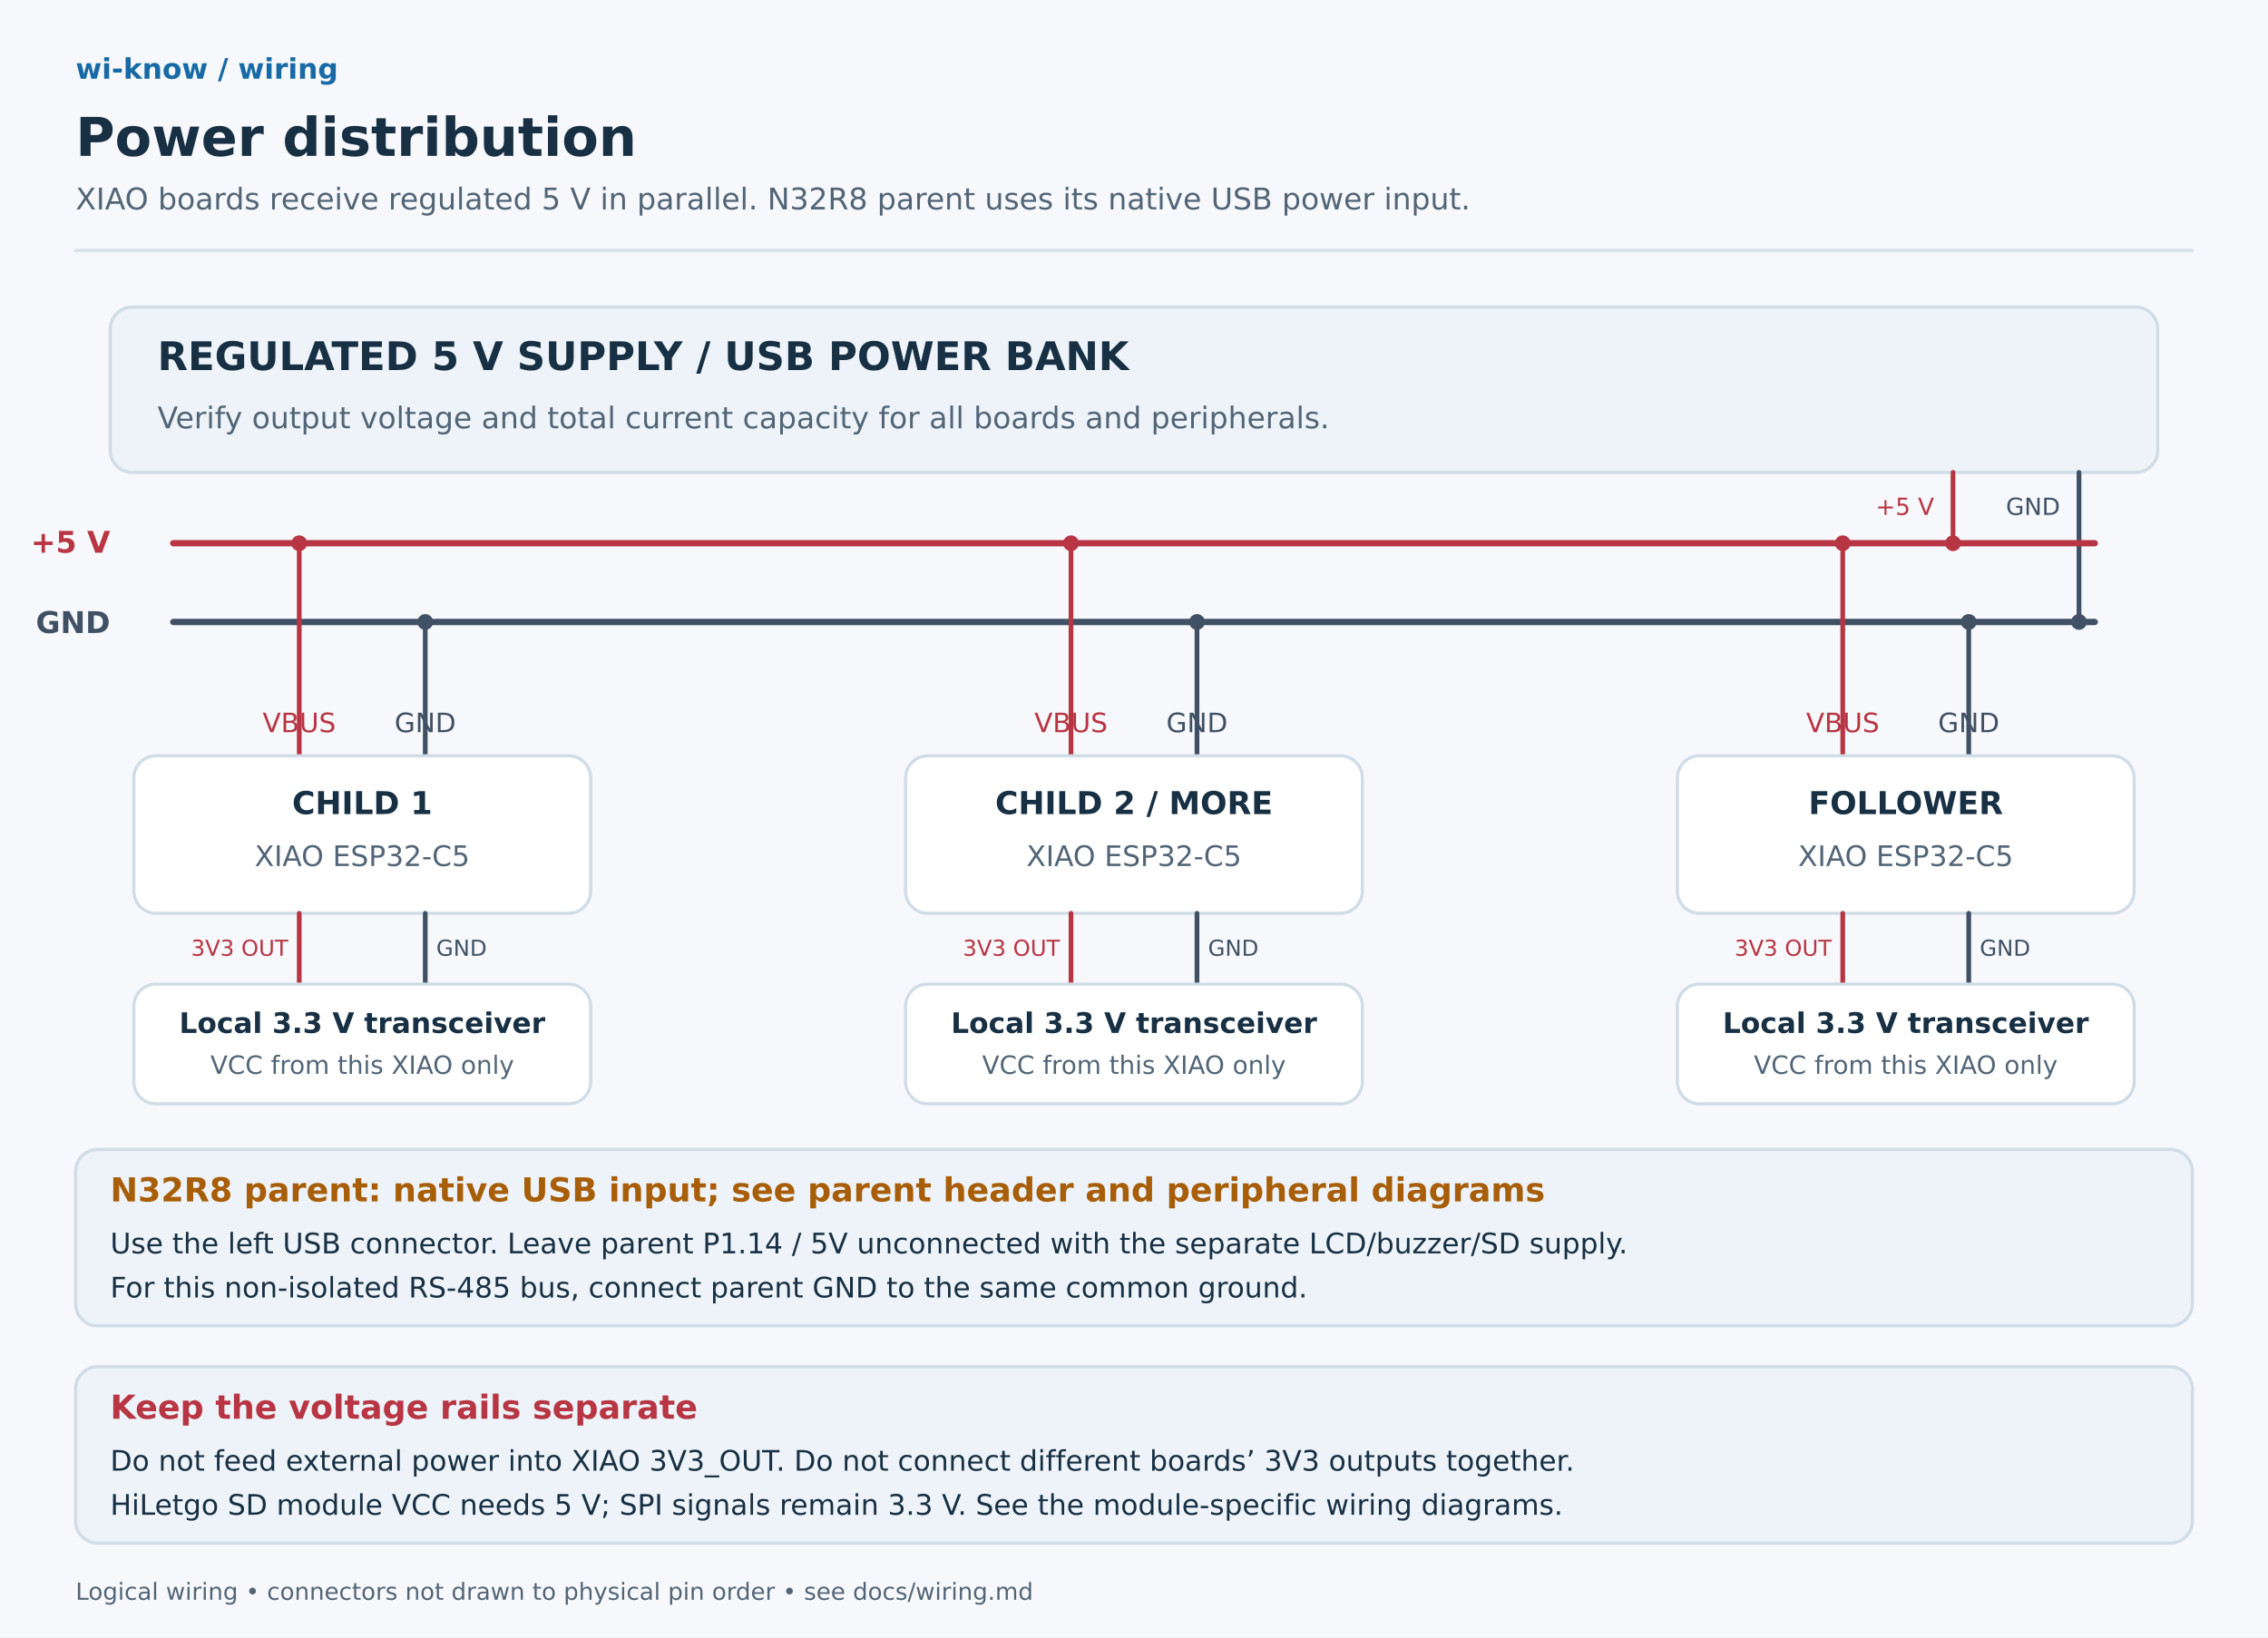
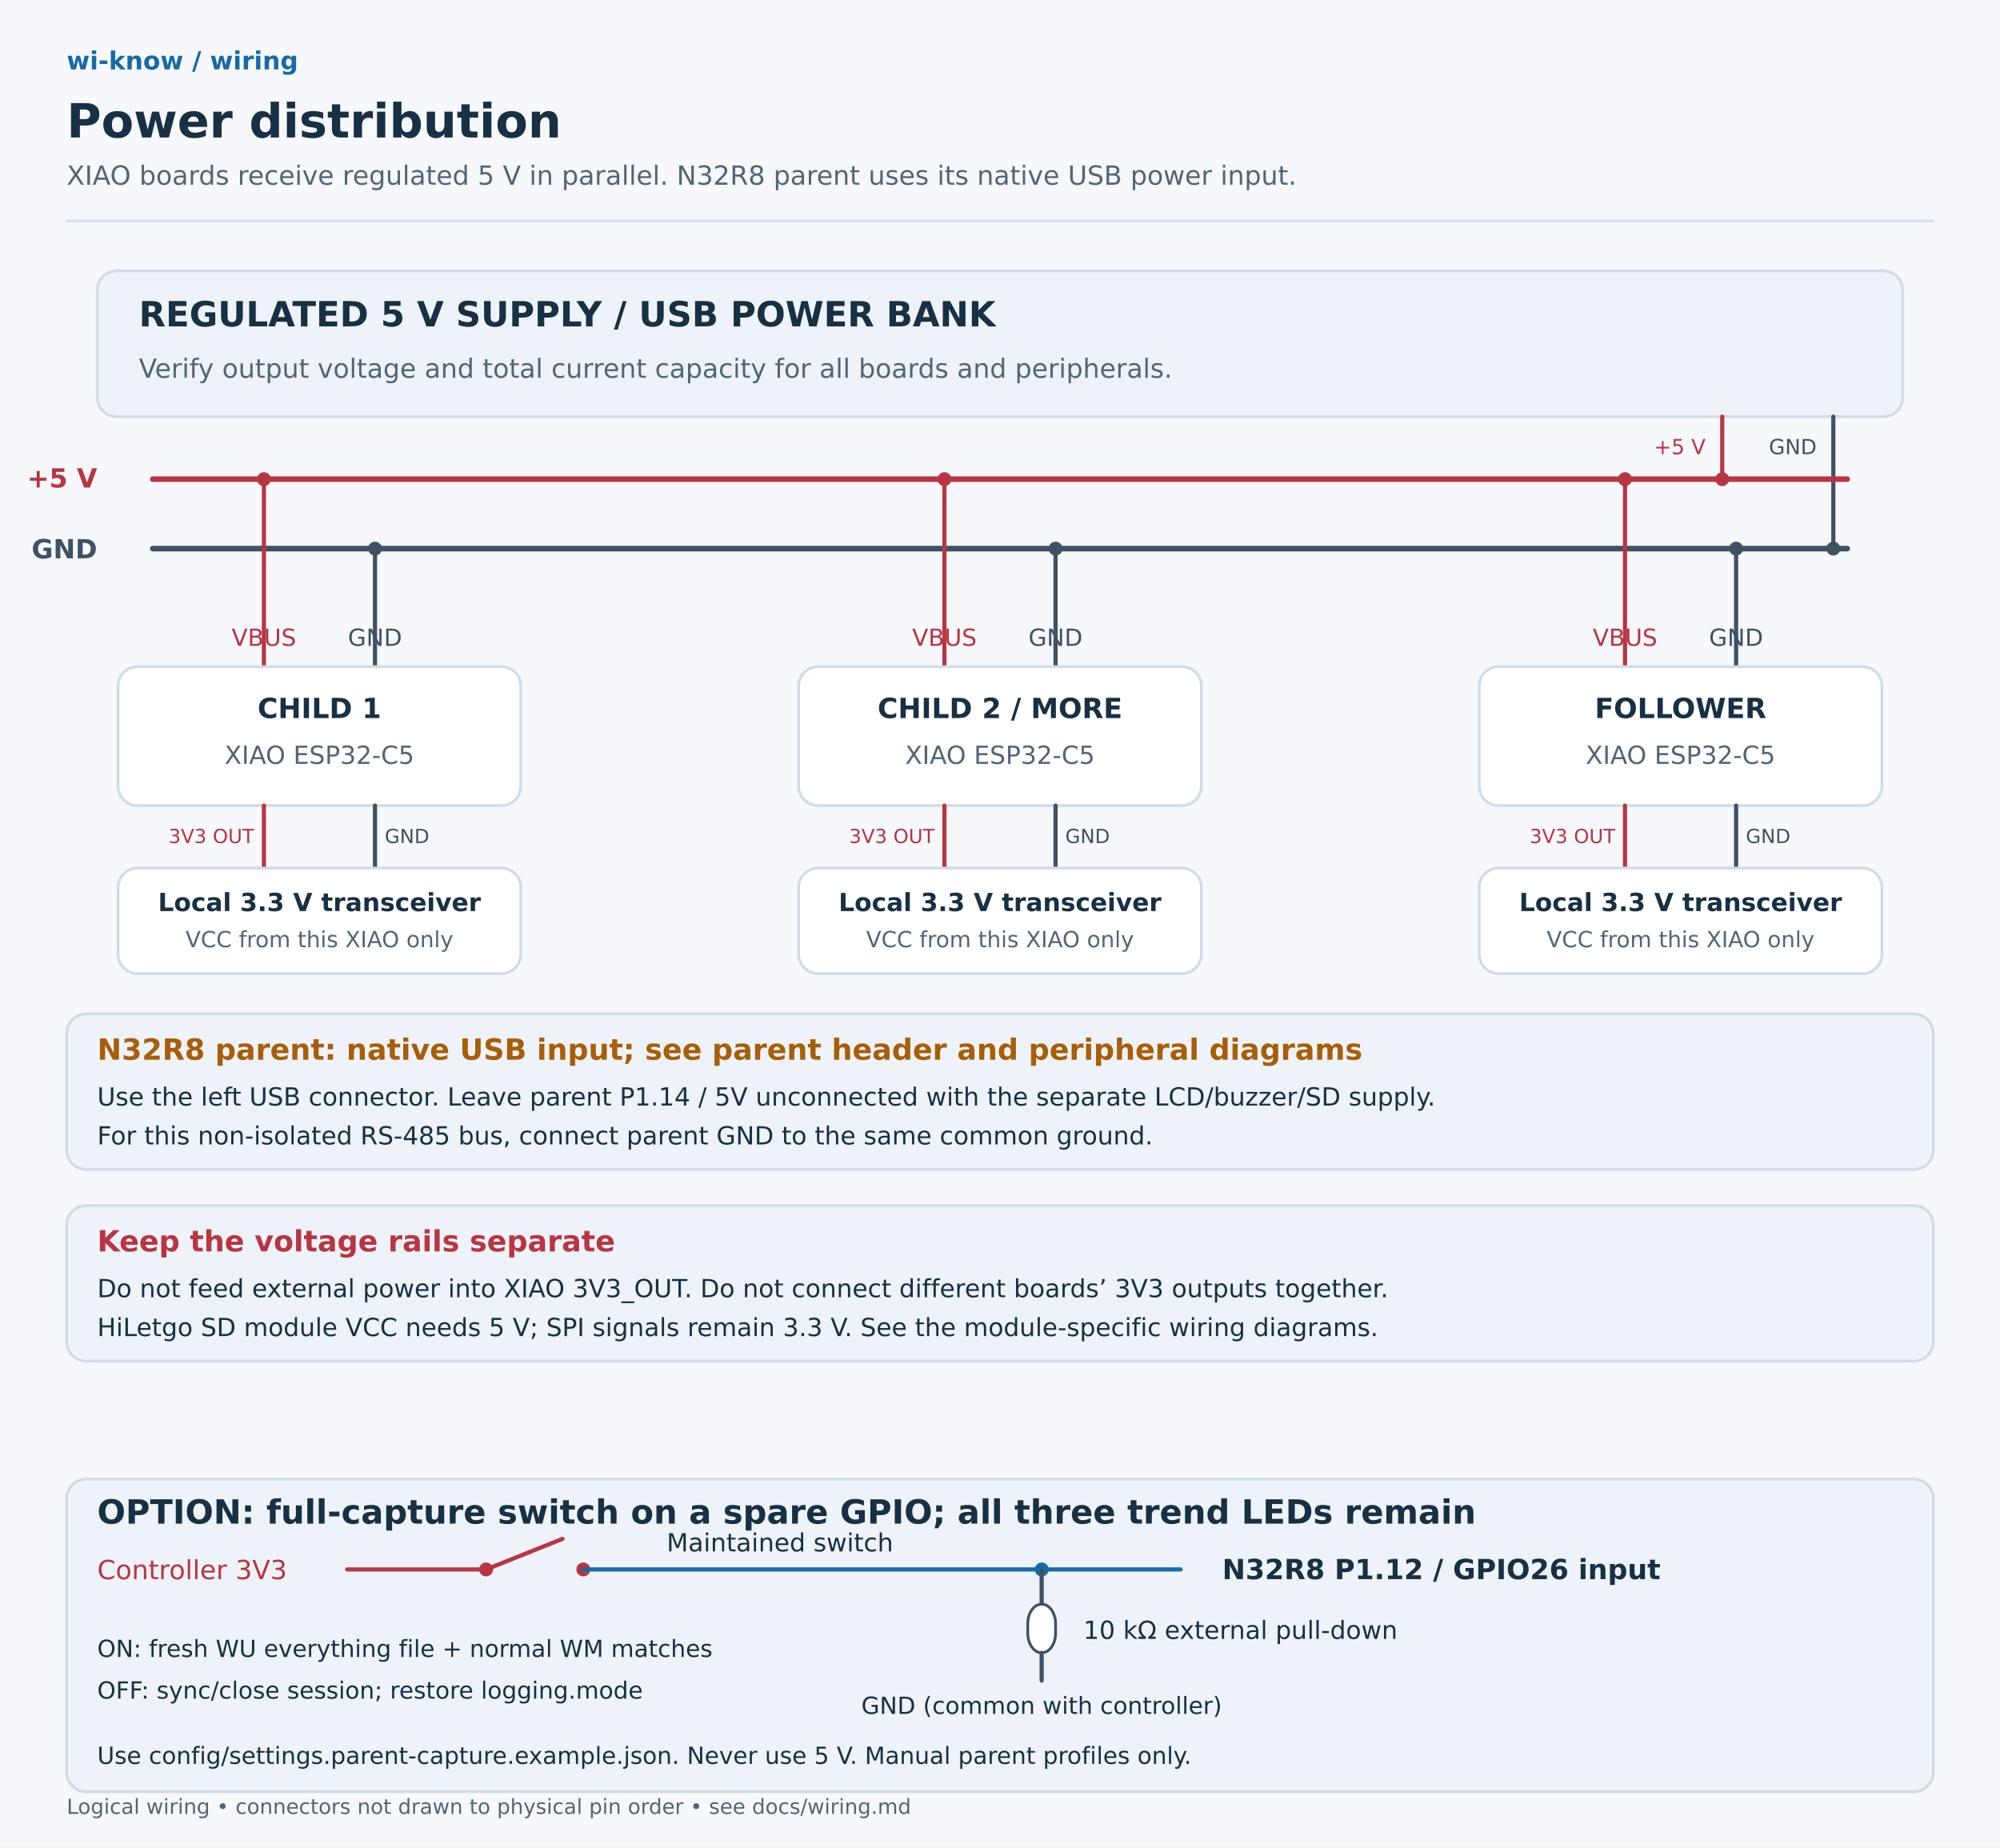
- <svg xmlns="http://www.w3.org/2000/svg" width="1440" height="1040" viewBox="0 0 1440 1040" role="img" aria-labelledby="title description">
+ <svg xmlns="http://www.w3.org/2000/svg" width="1440" height="1330" viewBox="0 0 1440 1330" role="img" aria-labelledby="title description">
  <defs>
    <marker id="arrow-blue" markerWidth="8" markerHeight="8" refX="6" refY="3" orient="auto-start-reverse">
      <path d="M0,0 L0,6 L6,3 z" fill="#176aa5" />
    </marker>
  </defs>
-   <rect width="1440" height="1040" fill="#f6f8fb" />
+   <rect width="1440" height="1330" fill="#f6f8fb" />
  <text x="48" y="50" fill="#176aa5" font-family="DejaVu Sans, Noto Sans, sans-serif" font-size="18" font-weight="700" text-anchor="start">wi-know / wiring</text>
  <text x="48" y="99" fill="#183044" font-family="DejaVu Sans, Noto Sans, sans-serif" font-size="34" font-weight="700" text-anchor="start">Power distribution</text>
  <text x="48" y="133" fill="#526577" font-family="DejaVu Sans, Noto Sans, sans-serif" font-size="19" font-weight="400" text-anchor="start">XIAO boards receive regulated 5 V in parallel. N32R8 parent uses its native USB power input.</text>
  <polyline points="48,159 1392,159" fill="none" stroke="#d5dfe8" stroke-width="2" stroke-linejoin="round" stroke-linecap="round" />
  <rect x="70" y="195" width="1300" height="105" rx="14" fill="#edf3f8" stroke="#d0dce6" stroke-width="2" />
  <text x="100" y="235" fill="#183044" font-family="DejaVu Sans, Noto Sans, sans-serif" font-size="25" font-weight="700" text-anchor="start">REGULATED 5 V SUPPLY / USB POWER BANK</text>
  <text x="100" y="272" fill="#526577" font-family="DejaVu Sans, Noto Sans, sans-serif" font-size="19" font-weight="400" text-anchor="start">Verify output voltage and total current capacity for all boards and peripherals.</text>
  <polyline points="1240,300 1240,345" fill="none" stroke="#b83543" stroke-width="3" stroke-linejoin="round" stroke-linecap="round" />
  <polyline points="1320,300 1320,395" fill="none" stroke="#405165" stroke-width="3" stroke-linejoin="round" stroke-linecap="round" />
  <text x="1228" y="327" fill="#b83543" font-family="DejaVu Sans, Noto Sans, sans-serif" font-size="15" font-weight="400" text-anchor="end">+5 V</text>
  <text x="1308" y="327" fill="#405165" font-family="DejaVu Sans, Noto Sans, sans-serif" font-size="15" font-weight="400" text-anchor="end">GND</text>
  <circle cx="1240" cy="345" r="5" fill="#b83543" />
  <circle cx="1320" cy="395" r="5" fill="#405165" />
  <polyline points="110,345 1330,345" fill="none" stroke="#b83543" stroke-width="4" stroke-linejoin="round" stroke-linecap="round" />
  <polyline points="110,395 1330,395" fill="none" stroke="#405165" stroke-width="4" stroke-linejoin="round" stroke-linecap="round" />
  <text x="70" y="351" fill="#b83543" font-family="DejaVu Sans, Noto Sans, sans-serif" font-size="19" font-weight="700" text-anchor="end">+5 V</text>
  <text x="70" y="402" fill="#405165" font-family="DejaVu Sans, Noto Sans, sans-serif" font-size="19" font-weight="700" text-anchor="end">GND</text>
  <polyline points="190,345 190,480" fill="none" stroke="#b83543" stroke-width="3" stroke-linejoin="round" stroke-linecap="round" />
  <polyline points="270,395 270,480" fill="none" stroke="#405165" stroke-width="3" stroke-linejoin="round" stroke-linecap="round" />
  <circle cx="190" cy="345" r="5" fill="#b83543" />
  <circle cx="270" cy="395" r="5" fill="#405165" />
  <text x="190" y="465" fill="#b83543" font-family="DejaVu Sans, Noto Sans, sans-serif" font-size="17" font-weight="400" text-anchor="middle">VBUS</text>
  <text x="270" y="465" fill="#405165" font-family="DejaVu Sans, Noto Sans, sans-serif" font-size="17" font-weight="400" text-anchor="middle">GND</text>
  <rect x="85" y="480" width="290" height="100" rx="14" fill="white" stroke="#d0dce6" stroke-width="2" />
  <text x="230" y="517" fill="#183044" font-family="DejaVu Sans, Noto Sans, sans-serif" font-size="20" font-weight="700" text-anchor="middle">CHILD 1</text>
  <text x="230" y="550" fill="#526577" font-family="DejaVu Sans, Noto Sans, sans-serif" font-size="18" font-weight="400" text-anchor="middle">XIAO ESP32-C5</text>
  <polyline points="190,580 190,625" fill="none" stroke="#b83543" stroke-width="3" stroke-linejoin="round" stroke-linecap="round" />
  <polyline points="270,580 270,625" fill="none" stroke="#405165" stroke-width="3" stroke-linejoin="round" stroke-linecap="round" />
  <text x="183" y="607" fill="#b83543" font-family="DejaVu Sans, Noto Sans, sans-serif" font-size="14" font-weight="400" text-anchor="end">3V3 OUT</text>
  <text x="277" y="607" fill="#405165" font-family="DejaVu Sans, Noto Sans, sans-serif" font-size="14" font-weight="400" text-anchor="start">GND</text>
  <rect x="85" y="625" width="290" height="76" rx="14" fill="white" stroke="#d0dce6" stroke-width="2" />
  <text x="230" y="656" fill="#183044" font-family="DejaVu Sans, Noto Sans, sans-serif" font-size="18" font-weight="700" text-anchor="middle">Local 3.3 V transceiver</text>
  <text x="230" y="682" fill="#526577" font-family="DejaVu Sans, Noto Sans, sans-serif" font-size="16" font-weight="400" text-anchor="middle">VCC from this XIAO only</text>
  <polyline points="680,345 680,480" fill="none" stroke="#b83543" stroke-width="3" stroke-linejoin="round" stroke-linecap="round" />
  <polyline points="760,395 760,480" fill="none" stroke="#405165" stroke-width="3" stroke-linejoin="round" stroke-linecap="round" />
  <circle cx="680" cy="345" r="5" fill="#b83543" />
  <circle cx="760" cy="395" r="5" fill="#405165" />
  <text x="680" y="465" fill="#b83543" font-family="DejaVu Sans, Noto Sans, sans-serif" font-size="17" font-weight="400" text-anchor="middle">VBUS</text>
  <text x="760" y="465" fill="#405165" font-family="DejaVu Sans, Noto Sans, sans-serif" font-size="17" font-weight="400" text-anchor="middle">GND</text>
  <rect x="575" y="480" width="290" height="100" rx="14" fill="white" stroke="#d0dce6" stroke-width="2" />
  <text x="720" y="517" fill="#183044" font-family="DejaVu Sans, Noto Sans, sans-serif" font-size="20" font-weight="700" text-anchor="middle">CHILD 2 / MORE</text>
  <text x="720" y="550" fill="#526577" font-family="DejaVu Sans, Noto Sans, sans-serif" font-size="18" font-weight="400" text-anchor="middle">XIAO ESP32-C5</text>
  <polyline points="680,580 680,625" fill="none" stroke="#b83543" stroke-width="3" stroke-linejoin="round" stroke-linecap="round" />
  <polyline points="760,580 760,625" fill="none" stroke="#405165" stroke-width="3" stroke-linejoin="round" stroke-linecap="round" />
  <text x="673" y="607" fill="#b83543" font-family="DejaVu Sans, Noto Sans, sans-serif" font-size="14" font-weight="400" text-anchor="end">3V3 OUT</text>
  <text x="767" y="607" fill="#405165" font-family="DejaVu Sans, Noto Sans, sans-serif" font-size="14" font-weight="400" text-anchor="start">GND</text>
  <rect x="575" y="625" width="290" height="76" rx="14" fill="white" stroke="#d0dce6" stroke-width="2" />
  <text x="720" y="656" fill="#183044" font-family="DejaVu Sans, Noto Sans, sans-serif" font-size="18" font-weight="700" text-anchor="middle">Local 3.3 V transceiver</text>
  <text x="720" y="682" fill="#526577" font-family="DejaVu Sans, Noto Sans, sans-serif" font-size="16" font-weight="400" text-anchor="middle">VCC from this XIAO only</text>
  <polyline points="1170,345 1170,480" fill="none" stroke="#b83543" stroke-width="3" stroke-linejoin="round" stroke-linecap="round" />
  <polyline points="1250,395 1250,480" fill="none" stroke="#405165" stroke-width="3" stroke-linejoin="round" stroke-linecap="round" />
  <circle cx="1170" cy="345" r="5" fill="#b83543" />
  <circle cx="1250" cy="395" r="5" fill="#405165" />
  <text x="1170" y="465" fill="#b83543" font-family="DejaVu Sans, Noto Sans, sans-serif" font-size="17" font-weight="400" text-anchor="middle">VBUS</text>
  <text x="1250" y="465" fill="#405165" font-family="DejaVu Sans, Noto Sans, sans-serif" font-size="17" font-weight="400" text-anchor="middle">GND</text>
  <rect x="1065" y="480" width="290" height="100" rx="14" fill="white" stroke="#d0dce6" stroke-width="2" />
  <text x="1210" y="517" fill="#183044" font-family="DejaVu Sans, Noto Sans, sans-serif" font-size="20" font-weight="700" text-anchor="middle">FOLLOWER</text>
  <text x="1210" y="550" fill="#526577" font-family="DejaVu Sans, Noto Sans, sans-serif" font-size="18" font-weight="400" text-anchor="middle">XIAO ESP32-C5</text>
  <polyline points="1170,580 1170,625" fill="none" stroke="#b83543" stroke-width="3" stroke-linejoin="round" stroke-linecap="round" />
  <polyline points="1250,580 1250,625" fill="none" stroke="#405165" stroke-width="3" stroke-linejoin="round" stroke-linecap="round" />
  <text x="1163" y="607" fill="#b83543" font-family="DejaVu Sans, Noto Sans, sans-serif" font-size="14" font-weight="400" text-anchor="end">3V3 OUT</text>
  <text x="1257" y="607" fill="#405165" font-family="DejaVu Sans, Noto Sans, sans-serif" font-size="14" font-weight="400" text-anchor="start">GND</text>
  <rect x="1065" y="625" width="290" height="76" rx="14" fill="white" stroke="#d0dce6" stroke-width="2" />
  <text x="1210" y="656" fill="#183044" font-family="DejaVu Sans, Noto Sans, sans-serif" font-size="18" font-weight="700" text-anchor="middle">Local 3.3 V transceiver</text>
  <text x="1210" y="682" fill="#526577" font-family="DejaVu Sans, Noto Sans, sans-serif" font-size="16" font-weight="400" text-anchor="middle">VCC from this XIAO only</text>
  <rect x="48" y="730" width="1344" height="112" rx="14" fill="#edf3f8" stroke="#d0dce6" stroke-width="2" />
  <text x="70" y="763" fill="#a85e08" font-family="DejaVu Sans, Noto Sans, sans-serif" font-size="21" font-weight="700" text-anchor="start">N32R8 parent: native USB input; see parent header and peripheral diagrams</text>
  <text x="70" y="796" fill="#183044" font-family="DejaVu Sans, Noto Sans, sans-serif" font-size="18" font-weight="400" text-anchor="start">Use the left USB connector. Leave parent P1.14 / 5V unconnected with the separate LCD/buzzer/SD supply.</text>
  <text x="70" y="824" fill="#183044" font-family="DejaVu Sans, Noto Sans, sans-serif" font-size="18" font-weight="400" text-anchor="start">For this non-isolated RS-485 bus, connect parent GND to the same common ground.</text>
  <rect x="48" y="868" width="1344" height="112" rx="14" fill="#edf3f8" stroke="#d0dce6" stroke-width="2" />
  <text x="70" y="901" fill="#b83543" font-family="DejaVu Sans, Noto Sans, sans-serif" font-size="21" font-weight="700" text-anchor="start">Keep the voltage rails separate</text>
  <text x="70" y="934" fill="#183044" font-family="DejaVu Sans, Noto Sans, sans-serif" font-size="18" font-weight="400" text-anchor="start">Do not feed external power into XIAO 3V3_OUT. Do not connect different boards’ 3V3 outputs together.</text>
  <text x="70" y="962" fill="#183044" font-family="DejaVu Sans, Noto Sans, sans-serif" font-size="18" font-weight="400" text-anchor="start">HiLetgo SD module VCC needs 5 V; SPI signals remain 3.3 V. See the module-specific wiring diagrams.</text>
-   <text x="48" y="1016" fill="#526577" font-family="DejaVu Sans, Noto Sans, sans-serif" font-size="15" font-weight="400" text-anchor="start">Logical wiring • connectors not drawn to physical pin order • see docs/wiring.md</text>
+   <rect x="48" y="1065" width="1344" height="225" rx="14" fill="#edf3f8" stroke="#d0dce6" stroke-width="2" />
+   <text x="70" y="1097" fill="#183044" font-family="DejaVu Sans, Noto Sans, sans-serif" font-size="24" font-weight="700" text-anchor="start">OPTION: full-capture switch on a spare GPIO; all three trend LEDs remain</text>
+   <text x="70" y="1137" fill="#b83543" font-family="DejaVu Sans, Noto Sans, sans-serif" font-size="19" font-weight="400" text-anchor="start">Controller 3V3</text>
+   <polyline points="250,1130 350,1130" fill="none" stroke="#b83543" stroke-width="3" stroke-linejoin="round" stroke-linecap="round" />
+   <circle cx="350" cy="1130" r="5" fill="#b83543" />
+   <polyline points="350,1130 405,1108" fill="none" stroke="#b83543" stroke-width="3" stroke-linejoin="round" stroke-linecap="round" />
+   <circle cx="420" cy="1130" r="5" fill="#b83543" />
+   <polyline points="420,1130 850,1130" fill="none" stroke="#176aa5" stroke-width="3" stroke-linejoin="round" stroke-linecap="round" />
+   <text x="480" y="1117" fill="#183044" font-family="DejaVu Sans, Noto Sans, sans-serif" font-size="18" font-weight="400" text-anchor="start">Maintained switch</text>
+   <text x="880" y="1137" fill="#183044" font-family="DejaVu Sans, Noto Sans, sans-serif" font-size="20" font-weight="700" text-anchor="start">N32R8 P1.12 / GPIO26 input</text>
+   <circle cx="750" cy="1130" r="5" fill="#176aa5" />
+   <polyline points="750,1130 750,1155" fill="none" stroke="#405165" stroke-width="3" stroke-linejoin="round" stroke-linecap="round" />
+   <rect x="740" y="1155" width="20" height="35" rx="14" fill="white" stroke="#405165" stroke-width="2" />
+   <polyline points="750,1190 750,1210" fill="none" stroke="#405165" stroke-width="3" stroke-linejoin="round" stroke-linecap="round" />
+   <text x="780" y="1180" fill="#183044" font-family="DejaVu Sans, Noto Sans, sans-serif" font-size="18" font-weight="400" text-anchor="start">10 kΩ external pull-down</text>
+   <text x="750" y="1234" fill="#183044" font-family="DejaVu Sans, Noto Sans, sans-serif" font-size="17" font-weight="400" text-anchor="middle">GND (common with controller)</text>
+   <text x="70" y="1193" fill="#183044" font-family="DejaVu Sans, Noto Sans, sans-serif" font-size="17" font-weight="400" text-anchor="start">ON: fresh WU everything file + normal WM matches</text>
+   <text x="70" y="1223" fill="#183044" font-family="DejaVu Sans, Noto Sans, sans-serif" font-size="17" font-weight="400" text-anchor="start">OFF: sync/close session; restore logging.mode</text>
+   <text x="70" y="1270" fill="#183044" font-family="DejaVu Sans, Noto Sans, sans-serif" font-size="17" font-weight="400" text-anchor="start">Use config/settings.parent-capture.example.json. Never use 5 V. Manual parent profiles only.</text>
+   <text x="48" y="1306" fill="#526577" font-family="DejaVu Sans, Noto Sans, sans-serif" font-size="15" font-weight="400" text-anchor="start">Logical wiring • connectors not drawn to physical pin order • see docs/wiring.md</text>
</svg>
